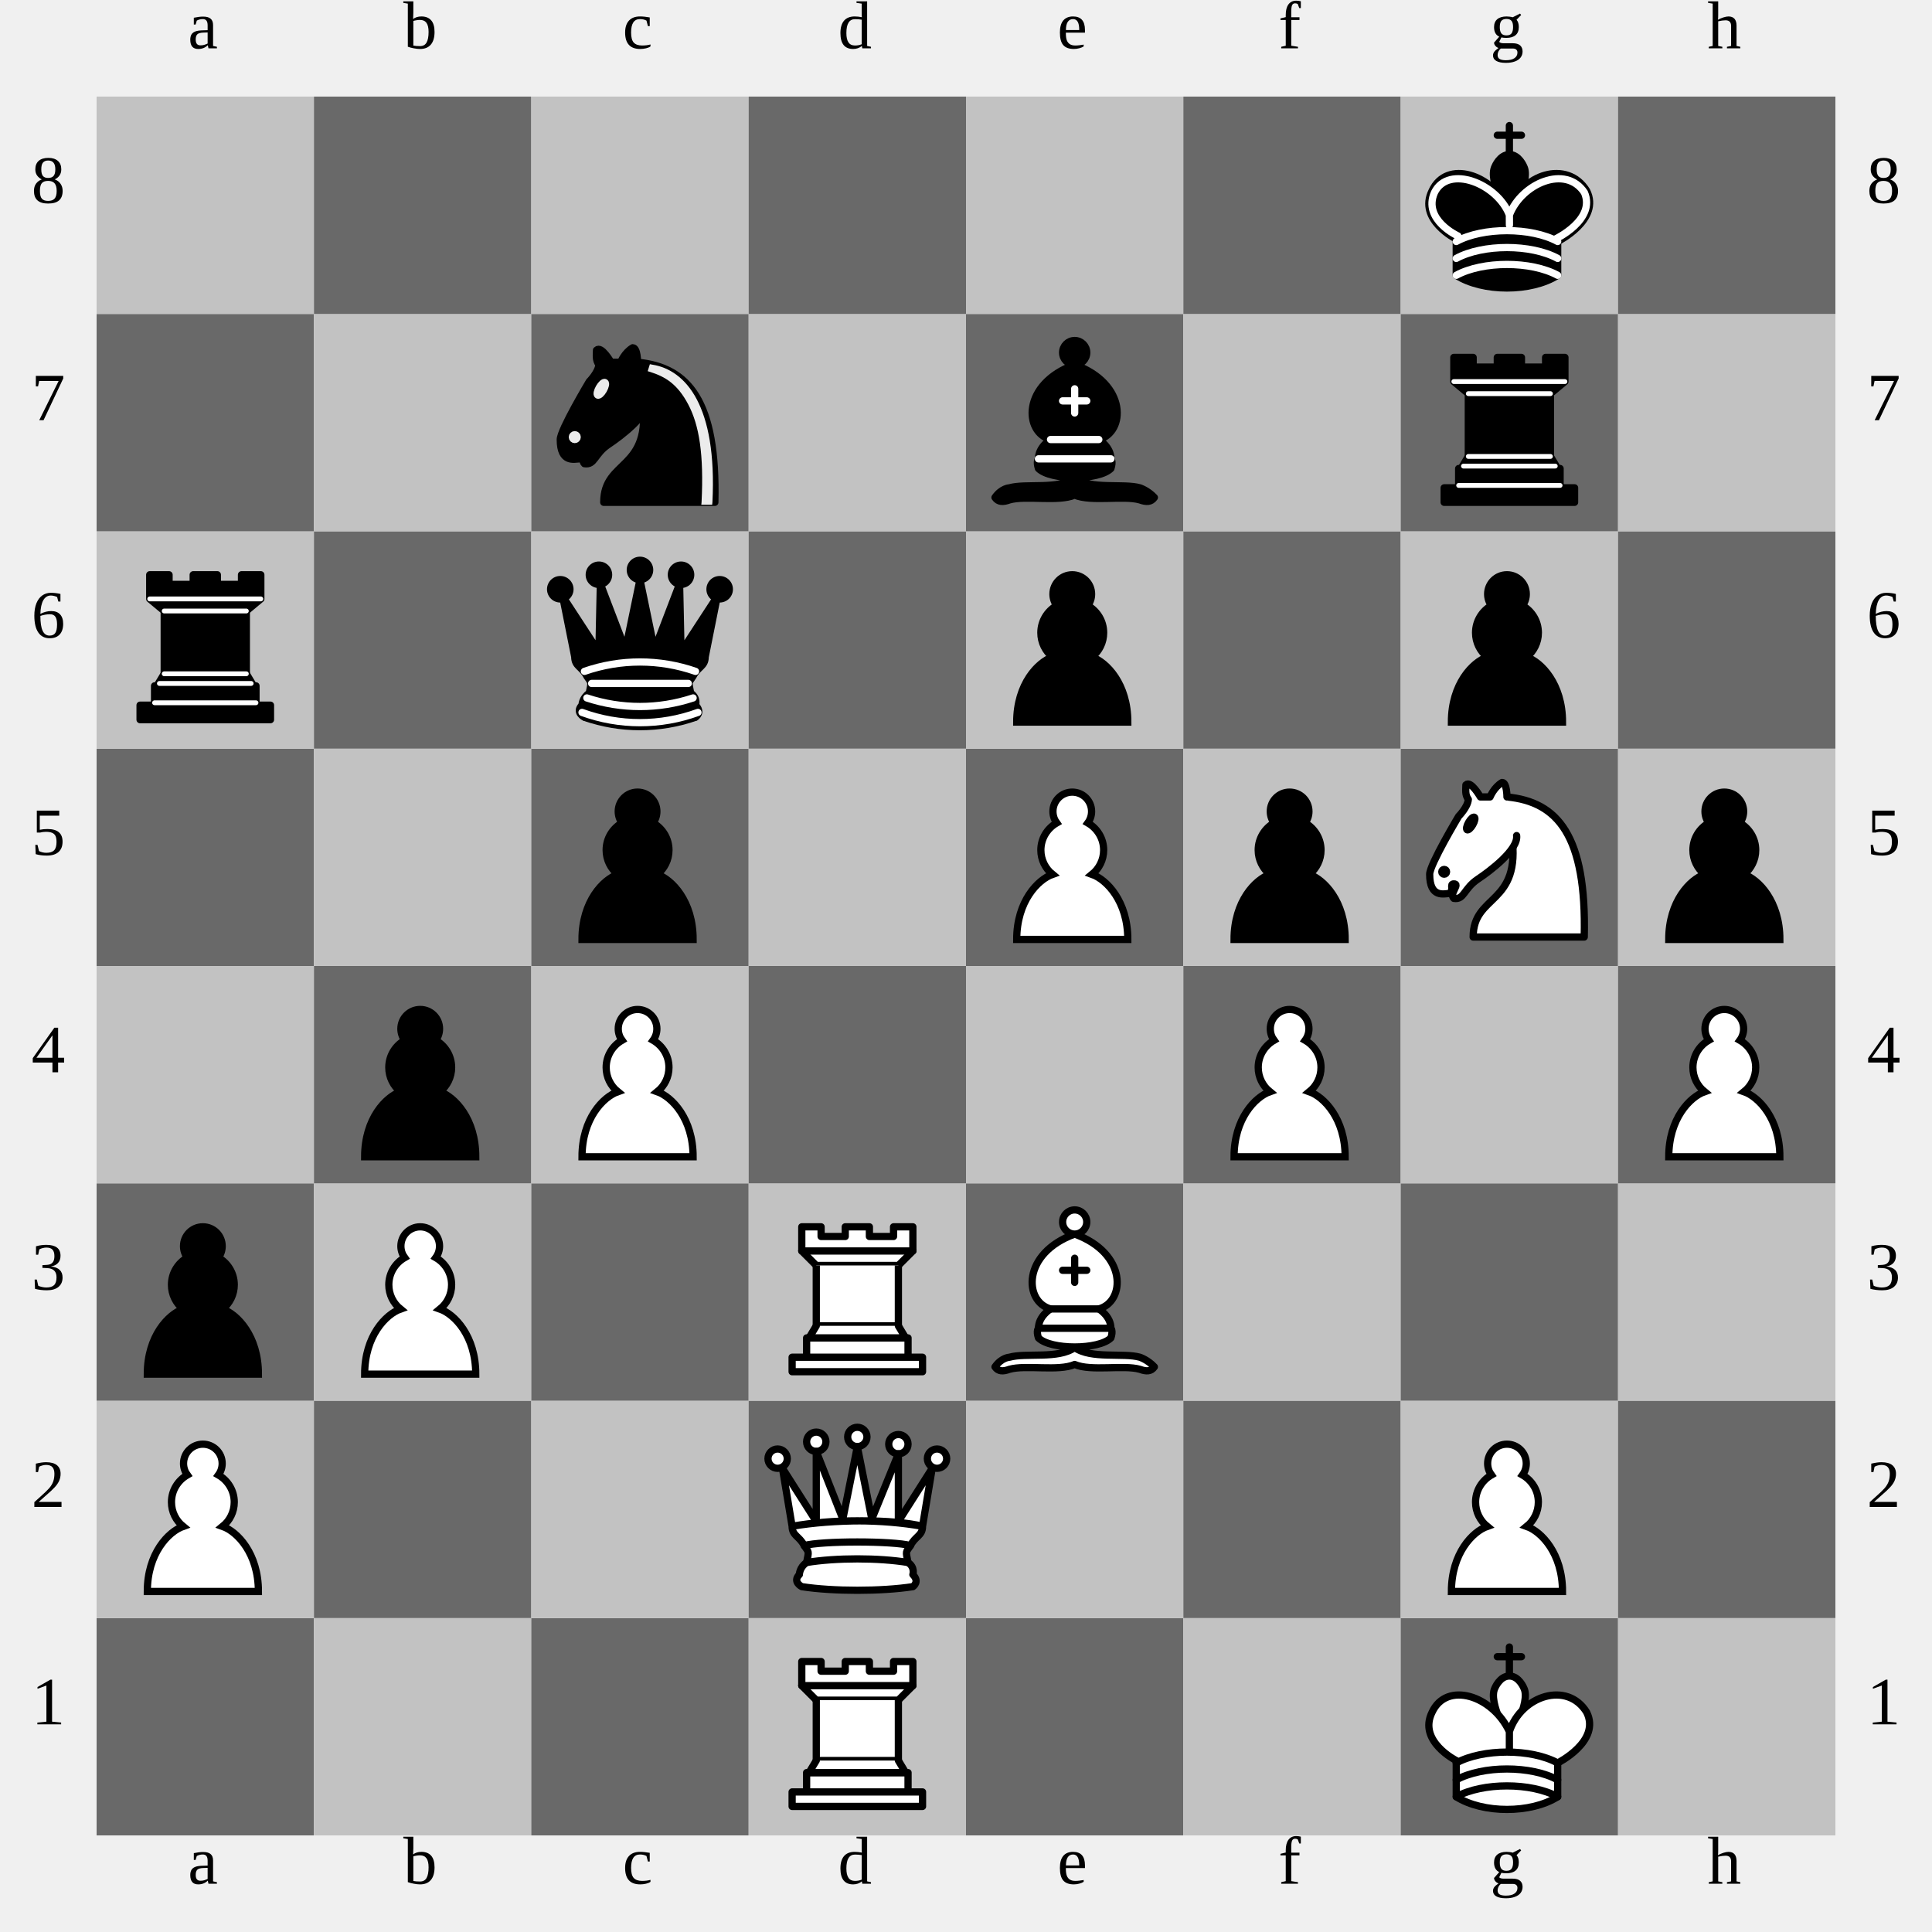
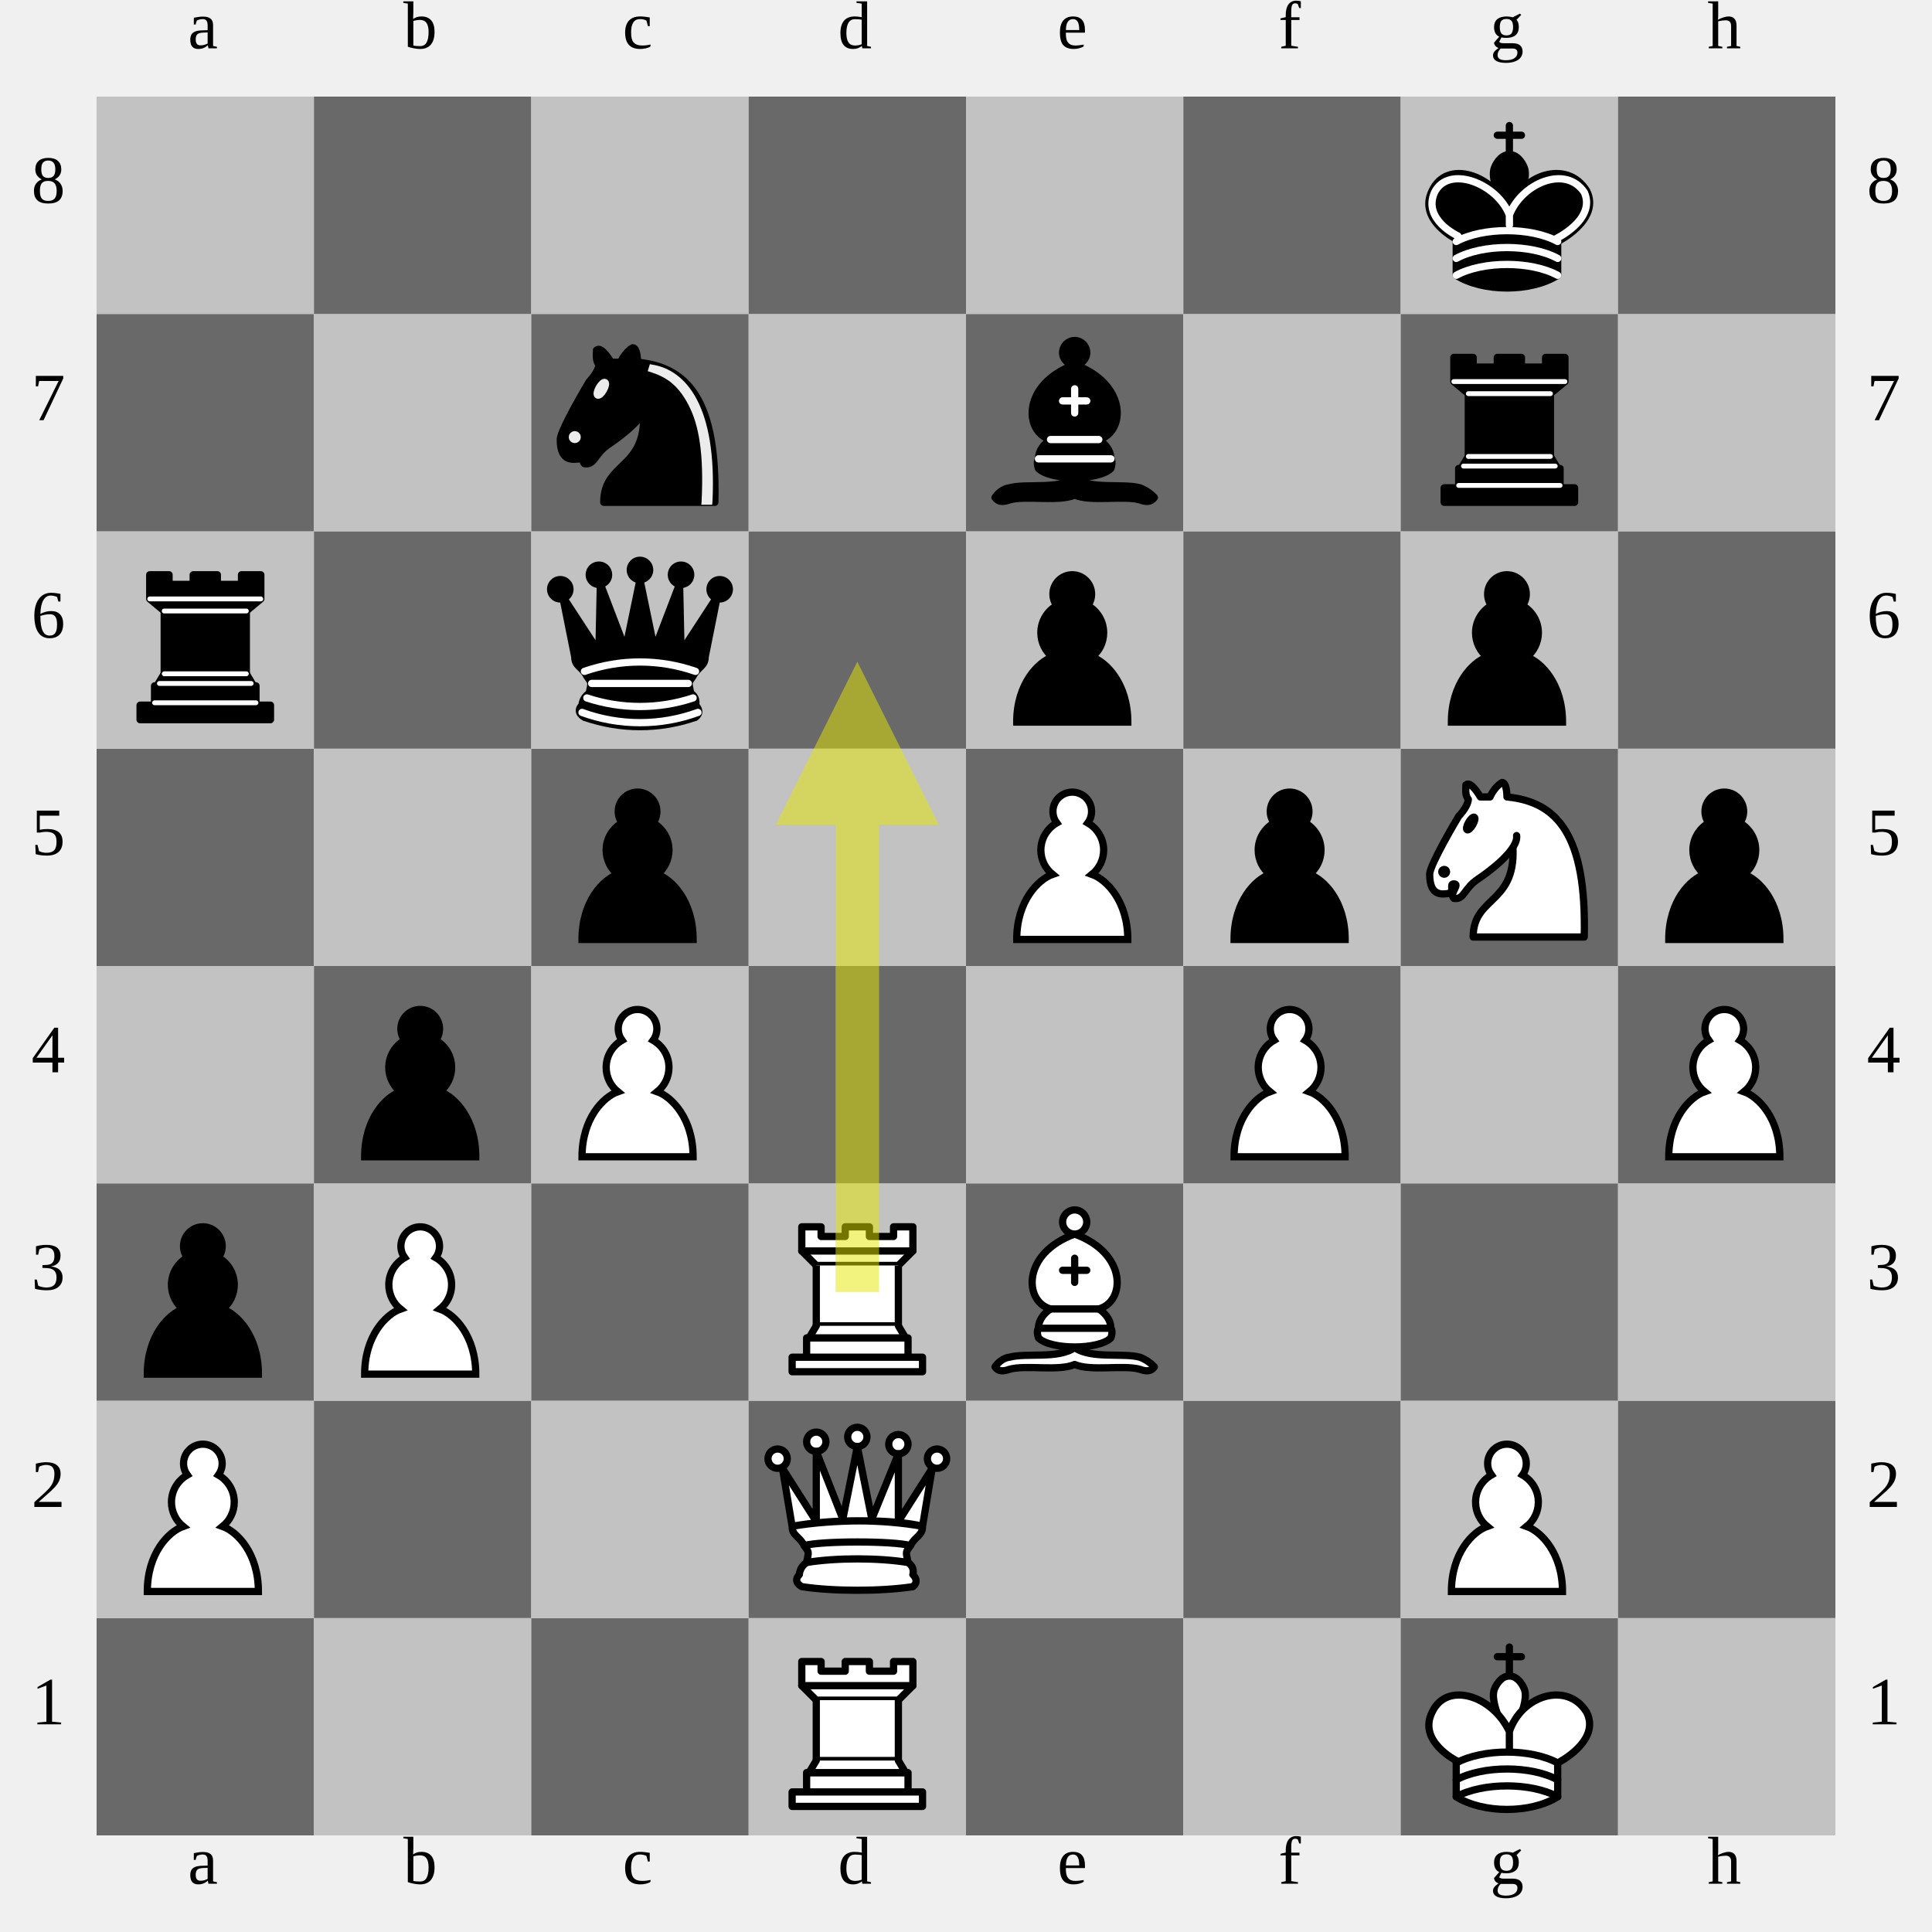
<svg xmlns="http://www.w3.org/2000/svg" xmlns:xlink="http://www.w3.org/1999/xlink" version="1.1" viewBox="0 0 400 400">
  <defs>
    <g id="white-pawn" class="white pawn">
      <path d="M22 9c-2.21 0-4 1.79-4 4 0 .89.29 1.71.78 2.38-1.95 1.12-3.28 3.21-3.28 5.62 0 2.03.94 3.84 2.41 5.03-3 1.06-7.41 5.55-7.41 13.47h23c0-7.92-4.41-12.41-7.41-13.47 1.47-1.19 2.41-3 2.41-5.03 0-2.41-1.33-4.5-3.28-5.62.49-.67.78-1.49.78-2.38 0-2.21-1.79-4-4-4z" fill="#fff" stroke="#000" stroke-width="1.5" stroke-linecap="round" />
    </g>
    <g id="white-knight" class="white knight" fill="none" fill-rule="evenodd" stroke="#000" stroke-width="1.5" stroke-linecap="round" stroke-linejoin="round">
      <path d="M 22,10 C 32.5,11 38.5,18 38,39 L 15,39 C 15,30 25,32.5 23,18" style="fill:#ffffff; stroke:#000000;" />
      <path d="M 24,18 C 24.38,20.91 18.45,25.37 16,27 C 13,29 13.18,31.34 11,31 C 9.958,30.06 12.41,27.96 11,28 C 10,28 11.19,29.23 10,30 C 9,30 5.997,31 6,26 C 6,24 12,14 12,14 C 12,14 13.89,12.1 14,10.5 C 13.27,9.506 13.5,8.5 13.5,7.5 C 14.5,6.5 16.5,10 16.5,10 L 18.5,10 C 18.5,10 19.28,8.008 21,7 C 22,7 22,10 22,10" style="fill:#ffffff; stroke:#000000;" />
      <path d="M 9.5 25.5 A 0.5 0.5 0 1 1 8.5,25.5 A 0.5 0.5 0 1 1 9.5 25.5 z" style="fill:#000000; stroke:#000000;" />
      <path d="M 15 15.5 A 0.5 1.5 0 1 1 14,15.5 A 0.5 1.5 0 1 1 15 15.5 z" transform="matrix(0.866,0.5,-0.5,0.866,9.693,-5.173)" style="fill:#000000; stroke:#000000;" />
    </g>
    <g id="white-bishop" class="white bishop" fill="none" fill-rule="evenodd" stroke="#000" stroke-width="1.5" stroke-linecap="round" stroke-linejoin="round">
      <g fill="#fff" stroke-linecap="butt">
        <path d="M9 36c3.39-.97 10.11.43 13.5-2 3.39 2.43 10.11 1.03 13.5 2 0 0 1.65.54 3 2-.68.97-1.65.99-3 .5-3.39-.97-10.11.46-13.5-1-3.39 1.46-10.11.03-13.5 1-1.354.49-2.323.47-3-.5 1.354-1.94 3-2 3-2zM15 32c2.5 2.5 12.5 2.5 15 0 .5-1.5 0-2 0-2 0-2.5-2.5-4-2.5-4 5.5-1.5 6-11.5-5-15.5-11 4-10.5 14-5 15.5 0 0-2.5 1.5-2.5 4 0 0-.5.5 0 2zM25 8a2.5 2.5 0 1 1-5 0 2.5 2.5 0 1 1 5 0z" />
      </g>
      <path d="M17.5 26h10M15 30h15m-7.5-14.5v5M20 18h5" stroke-linejoin="miter" />
    </g>
    <g id="white-rook" class="white rook" fill="#fff" fill-rule="evenodd" stroke="#000" stroke-width="1.5" stroke-linecap="round" stroke-linejoin="round">
      <path d="M9 39h27v-3H9v3zM12 36v-4h21v4H12zM11 14V9h4v2h5V9h5v2h5V9h4v5" stroke-linecap="butt" />
      <path d="M34 14l-3 3H14l-3-3" />
      <path d="M31 17v12.5H14V17" stroke-linecap="butt" stroke-linejoin="miter" />
      <path d="M31 29.5l1.5 2.5h-20l1.5-2.5" />
      <path d="M11 14h23" fill="none" stroke-linejoin="miter" />
    </g>
    <g id="white-queen" class="white queen" fill="#fff" fill-rule="evenodd" stroke="#000" stroke-width="1.5" stroke-linecap="round" stroke-linejoin="round">
      <path d="M8 12a2 2 0 1 1-4 0 2 2 0 1 1 4 0zM24.5 7.5a2 2 0 1 1-4 0 2 2 0 1 1 4 0zM41 12a2 2 0 1 1-4 0 2 2 0 1 1 4 0zM16 8.5a2 2 0 1 1-4 0 2 2 0 1 1 4 0zM33 9a2 2 0 1 1-4 0 2 2 0 1 1 4 0z" />
      <path d="M9 26c8.5-1.5 21-1.5 27 0l2-12-7 11V11l-5.5 13.5-3-15-3 15-5.5-14V25L7 14l2 12zM9 26c0 2 1.5 2 2.5 4 1 1.5 1 1 .5 3.5-1.5 1-1.5 2.5-1.5 2.5-1.5 1.5.5 2.5.5 2.5 6.5 1 16.5 1 23 0 0 0 1.5-1 0-2.5 0 0 .5-1.5-1-2.5-.5-2.5-.5-2 .5-3.5 1-2 2.5-2 2.5-4-8.5-1.5-18.5-1.5-27 0z" stroke-linecap="butt" />
      <path d="M11.5 30c3.5-1 18.5-1 22 0M12 33.5c6-1 15-1 21 0" fill="none" />
    </g>
    <g id="white-king" class="white king" fill="none" fill-rule="evenodd" stroke="#000" stroke-width="1.5" stroke-linecap="round" stroke-linejoin="round">
      <path d="M22.5 11.63V6M20 8h5" stroke-linejoin="miter" />
      <path d="M22.5 25s4.5-7.5 3-10.5c0 0-1-2.5-3-2.5s-3 2.5-3 2.5c-1.5 3 3 10.5 3 10.5" fill="#fff" stroke-linecap="butt" stroke-linejoin="miter" />
      <path d="M11.5 37c5.5 3.5 15.5 3.5 21 0v-7s9-4.5 6-10.5c-4-6.5-13.5-3.5-16 4V27v-3.5c-3.5-7.5-13-10.5-16-4-3 6 5 10 5 10V37z" fill="#fff" />
      <path d="M11.5 30c5.5-3 15.5-3 21 0m-21 3.5c5.5-3 15.5-3 21 0m-21 3.5c5.5-3 15.5-3 21 0" />
    </g>
    <g id="black-pawn" class="black pawn">
      <path d="M22 9c-2.21 0-4 1.79-4 4 0 .89.29 1.71.78 2.38-1.95 1.12-3.28 3.21-3.28 5.62 0 2.03.94 3.84 2.41 5.03-3 1.06-7.41 5.55-7.41 13.47h23c0-7.92-4.41-12.41-7.41-13.47 1.47-1.19 2.41-3 2.41-5.03 0-2.41-1.33-4.5-3.28-5.62.49-.67.78-1.49.78-2.38 0-2.21-1.79-4-4-4z" stroke="#000" stroke-width="1.5" stroke-linecap="round" />
    </g>
    <g id="black-knight" class="black knight" fill="none" fill-rule="evenodd" stroke="#000" stroke-width="1.5" stroke-linecap="round" stroke-linejoin="round">
      <path d="M 22,10 C 32.5,11 38.5,18 38,39 L 15,39 C 15,30 25,32.5 23,18" style="fill:#000000; stroke:#000000;" />
      <path d="M 24,18 C 24.38,20.91 18.45,25.37 16,27 C 13,29 13.18,31.34 11,31 C 9.958,30.06 12.41,27.96 11,28 C 10,28 11.19,29.23 10,30 C 9,30 5.997,31 6,26 C 6,24 12,14 12,14 C 12,14 13.89,12.1 14,10.5 C 13.27,9.506 13.5,8.5 13.5,7.5 C 14.5,6.5 16.5,10 16.5,10 L 18.5,10 C 18.5,10 19.28,8.008 21,7 C 22,7 22,10 22,10" style="fill:#000000; stroke:#000000;" />
      <path d="M 9.5 25.5 A 0.5 0.5 0 1 1 8.5,25.5 A 0.5 0.5 0 1 1 9.5 25.5 z" style="fill:#ececec; stroke:#ececec;" />
      <path d="M 15 15.5 A 0.5 1.5 0 1 1 14,15.5 A 0.5 1.5 0 1 1 15 15.5 z" transform="matrix(0.866,0.5,-0.5,0.866,9.693,-5.173)" style="fill:#ececec; stroke:#ececec;" />
      <path d="M 24.55,10.4 L 24.1,11.85 L 24.6,12 C 27.75,13 30.25,14.49 32.5,18.75 C 34.75,23.01 35.75,29.06 35.25,39 L 35.2,39.5 L 37.45,39.5 L 37.5,39 C 38,28.94 36.62,22.15 34.25,17.66 C 31.88,13.17 28.46,11.02 25.06,10.5 L 24.55,10.4 z " style="fill:#ececec; stroke:none;" />
    </g>
    <g id="black-bishop" class="black bishop" fill="none" fill-rule="evenodd" stroke="#000" stroke-width="1.5" stroke-linecap="round" stroke-linejoin="round">
      <path d="M9 36c3.39-.97 10.11.43 13.5-2 3.39 2.43 10.11 1.03 13.5 2 0 0 1.65.54 3 2-.68.97-1.65.99-3 .5-3.39-.97-10.11.46-13.5-1-3.39 1.46-10.11.03-13.5 1-1.354.49-2.323.47-3-.5 1.354-1.94 3-2 3-2zm6-4c2.5 2.5 12.5 2.5 15 0 .5-1.5 0-2 0-2 0-2.5-2.5-4-2.5-4 5.5-1.5 6-11.5-5-15.5-11 4-10.5 14-5 15.5 0 0-2.5 1.5-2.5 4 0 0-.5.5 0 2zM25 8a2.5 2.5 0 1 1-5 0 2.5 2.5 0 1 1 5 0z" fill="#000" stroke-linecap="butt" />
      <path d="M17.5 26h10M15 30h15m-7.5-14.5v5M20 18h5" stroke="#fff" stroke-linejoin="miter" />
    </g>
    <g id="black-rook" class="black rook" fill="#000" fill-rule="evenodd" stroke="#000" stroke-width="1.5" stroke-linecap="round" stroke-linejoin="round">
      <path d="M9 39h27v-3H9v3zM12.5 32l1.5-2.5h17l1.5 2.5h-20zM12 36v-4h21v4H12z" stroke-linecap="butt" />
      <path d="M14 29.5v-13h17v13H14z" stroke-linecap="butt" stroke-linejoin="miter" />
      <path d="M14 16.5L11 14h23l-3 2.5H14zM11 14V9h4v2h5V9h5v2h5V9h4v5H11z" stroke-linecap="butt" />
      <path d="M12 35.5h21M13 31.5h19M14 29.5h17M14 16.5h17M11 14h23" fill="none" stroke="#fff" stroke-width="1" stroke-linejoin="miter" />
    </g>
    <g id="black-queen" class="black queen" fill="#000" fill-rule="evenodd" stroke="#000" stroke-width="1.5" stroke-linecap="round" stroke-linejoin="round">
      <g fill="#000" stroke="none">
        <circle cx="6" cy="12" r="2.75" />
        <circle cx="14" cy="9" r="2.75" />
        <circle cx="22.5" cy="8" r="2.75" />
        <circle cx="31" cy="9" r="2.75" />
        <circle cx="39" cy="12" r="2.75" />
      </g>
      <path d="M9 26c8.5-1.5 21-1.5 27 0l2.5-12.5L31 25l-.3-14.1-5.2 13.6-3-14.5-3 14.5-5.2-13.6L14 25 6.5 13.5 9 26zM9 26c0 2 1.5 2 2.5 4 1 1.5 1 1 .5 3.5-1.5 1-1.5 2.5-1.5 2.5-1.5 1.5.5 2.5.5 2.5 6.5 1 16.5 1 23 0 0 0 1.5-1 0-2.5 0 0 .5-1.5-1-2.5-.5-2.5-.5-2 .5-3.5 1-2 2.5-2 2.5-4-8.5-1.5-18.5-1.5-27 0z" stroke-linecap="butt" />
      <path d="M11 38.5a35 35 1 0 0 23 0" fill="none" stroke-linecap="butt" />
      <path d="M11 29a35 35 1 0 1 23 0M12.5 31.5h20M11.5 34.5a35 35 1 0 0 22 0M10.5 37.5a35 35 1 0 0 24 0" fill="none" stroke="#fff" />
    </g>
    <g id="black-king" class="black king" fill="none" fill-rule="evenodd" stroke="#000" stroke-width="1.5" stroke-linecap="round" stroke-linejoin="round">
      <path d="M22.5 11.63V6" stroke-linejoin="miter" />
      <path d="M22.5 25s4.5-7.5 3-10.5c0 0-1-2.5-3-2.5s-3 2.5-3 2.5c-1.5 3 3 10.5 3 10.5" fill="#000" stroke-linecap="butt" stroke-linejoin="miter" />
      <path d="M11.5 37c5.5 3.5 15.5 3.5 21 0v-7s9-4.5 6-10.5c-4-6.5-13.5-3.5-16 4V27v-3.5c-3.5-7.5-13-10.5-16-4-3 6 5 10 5 10V37z" fill="#000" />
      <path d="M20 8h5" stroke-linejoin="miter" />
      <path d="M32 29.5s8.5-4 6.03-9.65C34.15 14 25 18 22.5 24.5l.01 2.1-.01-2.1C20 18 9.906 14 6.997 19.85c-2.497 5.65 4.853 9 4.853 9M11.5 30c5.5-3 15.5-3 21 0m-21 3.5c5.5-3 15.5-3 21 0m-21 3.5c5.5-3 15.5-3 21 0" stroke="#fff" />
    </g>
  </defs>
  <rect x="20" y="335" width="45" height="45" class="square dark a1" stroke="none" fill="#696969" />
  <rect x="65" y="335" width="45" height="45" class="square light b1" stroke="none" fill="#c2c2c2" />
  <rect x="110" y="335" width="45" height="45" class="square dark c1" stroke="none" fill="#696969" />
  <rect x="155" y="335" width="45" height="45" class="square light d1" stroke="none" fill="#c2c2c2" />
  <use xlink:href="#white-rook" transform="translate(155, 335)" />
  <rect x="200" y="335" width="45" height="45" class="square dark e1" stroke="none" fill="#696969" />
  <rect x="245" y="335" width="45" height="45" class="square light f1" stroke="none" fill="#c2c2c2" />
  <rect x="290" y="335" width="45" height="45" class="square dark g1" stroke="none" fill="#696969" />
  <use xlink:href="#white-king" transform="translate(290, 335)" />
  <rect x="335" y="335" width="45" height="45" class="square light h1" stroke="none" fill="#c2c2c2" />
  <rect x="20" y="290" width="45" height="45" class="square light a2" stroke="none" fill="#c2c2c2" />
  <use xlink:href="#white-pawn" transform="translate(20, 290)" />
  <rect x="65" y="290" width="45" height="45" class="square dark b2" stroke="none" fill="#696969" />
  <rect x="110" y="290" width="45" height="45" class="square light c2" stroke="none" fill="#c2c2c2" />
  <rect x="155" y="290" width="45" height="45" class="square dark d2" stroke="none" fill="#696969" />
  <use xlink:href="#white-queen" transform="translate(155, 290)" />
  <rect x="200" y="290" width="45" height="45" class="square light e2" stroke="none" fill="#c2c2c2" />
  <rect x="245" y="290" width="45" height="45" class="square dark f2" stroke="none" fill="#696969" />
  <rect x="290" y="290" width="45" height="45" class="square light g2" stroke="none" fill="#c2c2c2" />
  <use xlink:href="#white-pawn" transform="translate(290, 290)" />
  <rect x="335" y="290" width="45" height="45" class="square dark h2" stroke="none" fill="#696969" />
  <rect x="20" y="245" width="45" height="45" class="square dark a3" stroke="none" fill="#696969" />
  <use xlink:href="#black-pawn" transform="translate(20, 245)" />
  <rect x="65" y="245" width="45" height="45" class="square light b3" stroke="none" fill="#c2c2c2" />
  <use xlink:href="#white-pawn" transform="translate(65, 245)" />
  <rect x="110" y="245" width="45" height="45" class="square dark c3" stroke="none" fill="#696969" />
  <rect x="155" y="245" width="45" height="45" class="square light d3" stroke="none" fill="#c2c2c2" />
  <use xlink:href="#white-rook" transform="translate(155, 245)" />
  <rect x="200" y="245" width="45" height="45" class="square dark e3" stroke="none" fill="#696969" />
  <use xlink:href="#white-bishop" transform="translate(200, 245)" />
  <rect x="245" y="245" width="45" height="45" class="square light f3" stroke="none" fill="#c2c2c2" />
  <rect x="290" y="245" width="45" height="45" class="square dark g3" stroke="none" fill="#696969" />
  <rect x="335" y="245" width="45" height="45" class="square light h3" stroke="none" fill="#c2c2c2" />
  <rect x="20" y="200" width="45" height="45" class="square light a4" stroke="none" fill="#c2c2c2" />
  <rect x="65" y="200" width="45" height="45" class="square dark b4" stroke="none" fill="#696969" />
  <use xlink:href="#black-pawn" transform="translate(65, 200)" />
  <rect x="110" y="200" width="45" height="45" class="square light c4" stroke="none" fill="#c2c2c2" />
  <use xlink:href="#white-pawn" transform="translate(110, 200)" />
  <rect x="155" y="200" width="45" height="45" class="square dark d4" stroke="none" fill="#696969" />
  <rect x="200" y="200" width="45" height="45" class="square light e4" stroke="none" fill="#c2c2c2" />
  <rect x="245" y="200" width="45" height="45" class="square dark f4" stroke="none" fill="#696969" />
  <use xlink:href="#white-pawn" transform="translate(245, 200)" />
  <rect x="290" y="200" width="45" height="45" class="square light g4" stroke="none" fill="#c2c2c2" />
  <rect x="335" y="200" width="45" height="45" class="square dark h4" stroke="none" fill="#696969" />
  <use xlink:href="#white-pawn" transform="translate(335, 200)" />
  <rect x="20" y="155" width="45" height="45" class="square dark a5" stroke="none" fill="#696969" />
  <rect x="65" y="155" width="45" height="45" class="square light b5" stroke="none" fill="#c2c2c2" />
  <rect x="110" y="155" width="45" height="45" class="square dark c5" stroke="none" fill="#696969" />
  <use xlink:href="#black-pawn" transform="translate(110, 155)" />
  <rect x="155" y="155" width="45" height="45" class="square light d5" stroke="none" fill="#c2c2c2" />
  <rect x="200" y="155" width="45" height="45" class="square dark e5" stroke="none" fill="#696969" />
  <use xlink:href="#white-pawn" transform="translate(200, 155)" />
  <rect x="245" y="155" width="45" height="45" class="square light f5" stroke="none" fill="#c2c2c2" />
  <use xlink:href="#black-pawn" transform="translate(245, 155)" />
  <rect x="290" y="155" width="45" height="45" class="square dark g5" stroke="none" fill="#696969" />
  <use xlink:href="#white-knight" transform="translate(290, 155)" />
  <rect x="335" y="155" width="45" height="45" class="square light h5" stroke="none" fill="#c2c2c2" />
  <use xlink:href="#black-pawn" transform="translate(335, 155)" />
  <rect x="20" y="110" width="45" height="45" class="square light a6" stroke="none" fill="#c2c2c2" />
  <use xlink:href="#black-rook" transform="translate(20, 110)" />
  <rect x="65" y="110" width="45" height="45" class="square dark b6" stroke="none" fill="#696969" />
  <rect x="110" y="110" width="45" height="45" class="square light c6" stroke="none" fill="#c2c2c2" />
  <use xlink:href="#black-queen" transform="translate(110, 110)" />
  <rect x="155" y="110" width="45" height="45" class="square dark d6" stroke="none" fill="#696969" />
  <rect x="200" y="110" width="45" height="45" class="square light e6" stroke="none" fill="#c2c2c2" />
  <use xlink:href="#black-pawn" transform="translate(200, 110)" />
  <rect x="245" y="110" width="45" height="45" class="square dark f6" stroke="none" fill="#696969" />
  <rect x="290" y="110" width="45" height="45" class="square light g6" stroke="none" fill="#c2c2c2" />
  <use xlink:href="#black-pawn" transform="translate(290, 110)" />
  <rect x="335" y="110" width="45" height="45" class="square dark h6" stroke="none" fill="#696969" />
  <rect x="20" y="65" width="45" height="45" class="square dark a7" stroke="none" fill="#696969" />
  <rect x="65" y="65" width="45" height="45" class="square light b7" stroke="none" fill="#c2c2c2" />
  <rect x="110" y="65" width="45" height="45" class="square dark c7" stroke="none" fill="#696969" />
  <use xlink:href="#black-knight" transform="translate(110, 65)" />
  <rect x="155" y="65" width="45" height="45" class="square light d7" stroke="none" fill="#c2c2c2" />
  <rect x="200" y="65" width="45" height="45" class="square dark e7" stroke="none" fill="#696969" />
  <use xlink:href="#black-bishop" transform="translate(200, 65)" />
  <rect x="245" y="65" width="45" height="45" class="square light f7" stroke="none" fill="#c2c2c2" />
  <rect x="290" y="65" width="45" height="45" class="square dark g7" stroke="none" fill="#696969" />
  <use xlink:href="#black-rook" transform="translate(290, 65)" />
  <rect x="335" y="65" width="45" height="45" class="square light h7" stroke="none" fill="#c2c2c2" />
  <rect x="20" y="20" width="45" height="45" class="square light a8" stroke="none" fill="#c2c2c2" />
  <rect x="65" y="20" width="45" height="45" class="square dark b8" stroke="none" fill="#696969" />
  <rect x="110" y="20" width="45" height="45" class="square light c8" stroke="none" fill="#c2c2c2" />
  <rect x="155" y="20" width="45" height="45" class="square dark d8" stroke="none" fill="#696969" />
  <rect x="200" y="20" width="45" height="45" class="square light e8" stroke="none" fill="#c2c2c2" />
  <rect x="245" y="20" width="45" height="45" class="square dark f8" stroke="none" fill="#696969" />
  <rect x="290" y="20" width="45" height="45" class="square light g8" stroke="none" fill="#c2c2c2" />
  <use xlink:href="#black-king" transform="translate(290, 20)" />
  <rect x="335" y="20" width="45" height="45" class="square dark h8" stroke="none" fill="#696969" />
  <text x="42" y="10" font-size="14" text-anchor="middle" alignment-baseline="middle">a</text>
  <text x="42" y="390" font-size="14" text-anchor="middle" alignment-baseline="middle">a</text>
  <text x="87" y="10" font-size="14" text-anchor="middle" alignment-baseline="middle">b</text>
  <text x="87" y="390" font-size="14" text-anchor="middle" alignment-baseline="middle">b</text>
  <text x="132" y="10" font-size="14" text-anchor="middle" alignment-baseline="middle">c</text>
  <text x="132" y="390" font-size="14" text-anchor="middle" alignment-baseline="middle">c</text>
  <text x="177" y="10" font-size="14" text-anchor="middle" alignment-baseline="middle">d</text>
  <text x="177" y="390" font-size="14" text-anchor="middle" alignment-baseline="middle">d</text>
  <text x="222" y="10" font-size="14" text-anchor="middle" alignment-baseline="middle">e</text>
  <text x="222" y="390" font-size="14" text-anchor="middle" alignment-baseline="middle">e</text>
  <text x="267" y="10" font-size="14" text-anchor="middle" alignment-baseline="middle">f</text>
  <text x="267" y="390" font-size="14" text-anchor="middle" alignment-baseline="middle">f</text>
  <text x="312" y="10" font-size="14" text-anchor="middle" alignment-baseline="middle">g</text>
  <text x="312" y="390" font-size="14" text-anchor="middle" alignment-baseline="middle">g</text>
  <text x="357" y="10" font-size="14" text-anchor="middle" alignment-baseline="middle">h</text>
  <text x="357" y="390" font-size="14" text-anchor="middle" alignment-baseline="middle">h</text>
  <text x="10" y="357" font-size="14" text-anchor="middle" alignment-baseline="middle">1</text>
  <text x="390" y="357" font-size="14" text-anchor="middle" alignment-baseline="middle">1</text>
  <text x="10" y="312" font-size="14" text-anchor="middle" alignment-baseline="middle">2</text>
  <text x="390" y="312" font-size="14" text-anchor="middle" alignment-baseline="middle">2</text>
  <text x="10" y="267" font-size="14" text-anchor="middle" alignment-baseline="middle">3</text>
  <text x="390" y="267" font-size="14" text-anchor="middle" alignment-baseline="middle">3</text>
  <text x="10" y="222" font-size="14" text-anchor="middle" alignment-baseline="middle">4</text>
  <text x="390" y="222" font-size="14" text-anchor="middle" alignment-baseline="middle">4</text>
  <text x="10" y="177" font-size="14" text-anchor="middle" alignment-baseline="middle">5</text>
  <text x="390" y="177" font-size="14" text-anchor="middle" alignment-baseline="middle">5</text>
  <text x="10" y="132" font-size="14" text-anchor="middle" alignment-baseline="middle">6</text>
  <text x="390" y="132" font-size="14" text-anchor="middle" alignment-baseline="middle">6</text>
  <text x="10" y="87" font-size="14" text-anchor="middle" alignment-baseline="middle">7</text>
  <text x="390" y="87" font-size="14" text-anchor="middle" alignment-baseline="middle">7</text>
  <text x="10" y="42" font-size="14" text-anchor="middle" alignment-baseline="middle">8</text>
  <text x="390" y="42" font-size="14" text-anchor="middle" alignment-baseline="middle">8</text>
+   <line x1="177.5" y1="267.5" x2="177.5" y2="170.75" stroke="#e6e600" stroke-width="9.0" opacity="0.5" stroke-linecap="butt" class="arrow" />
+   <polygon points="177.5,137.0 160.625,170.75 194.375,170.75" fill="#e6e600" opacity="0.5" class="arrow" />
</svg>
